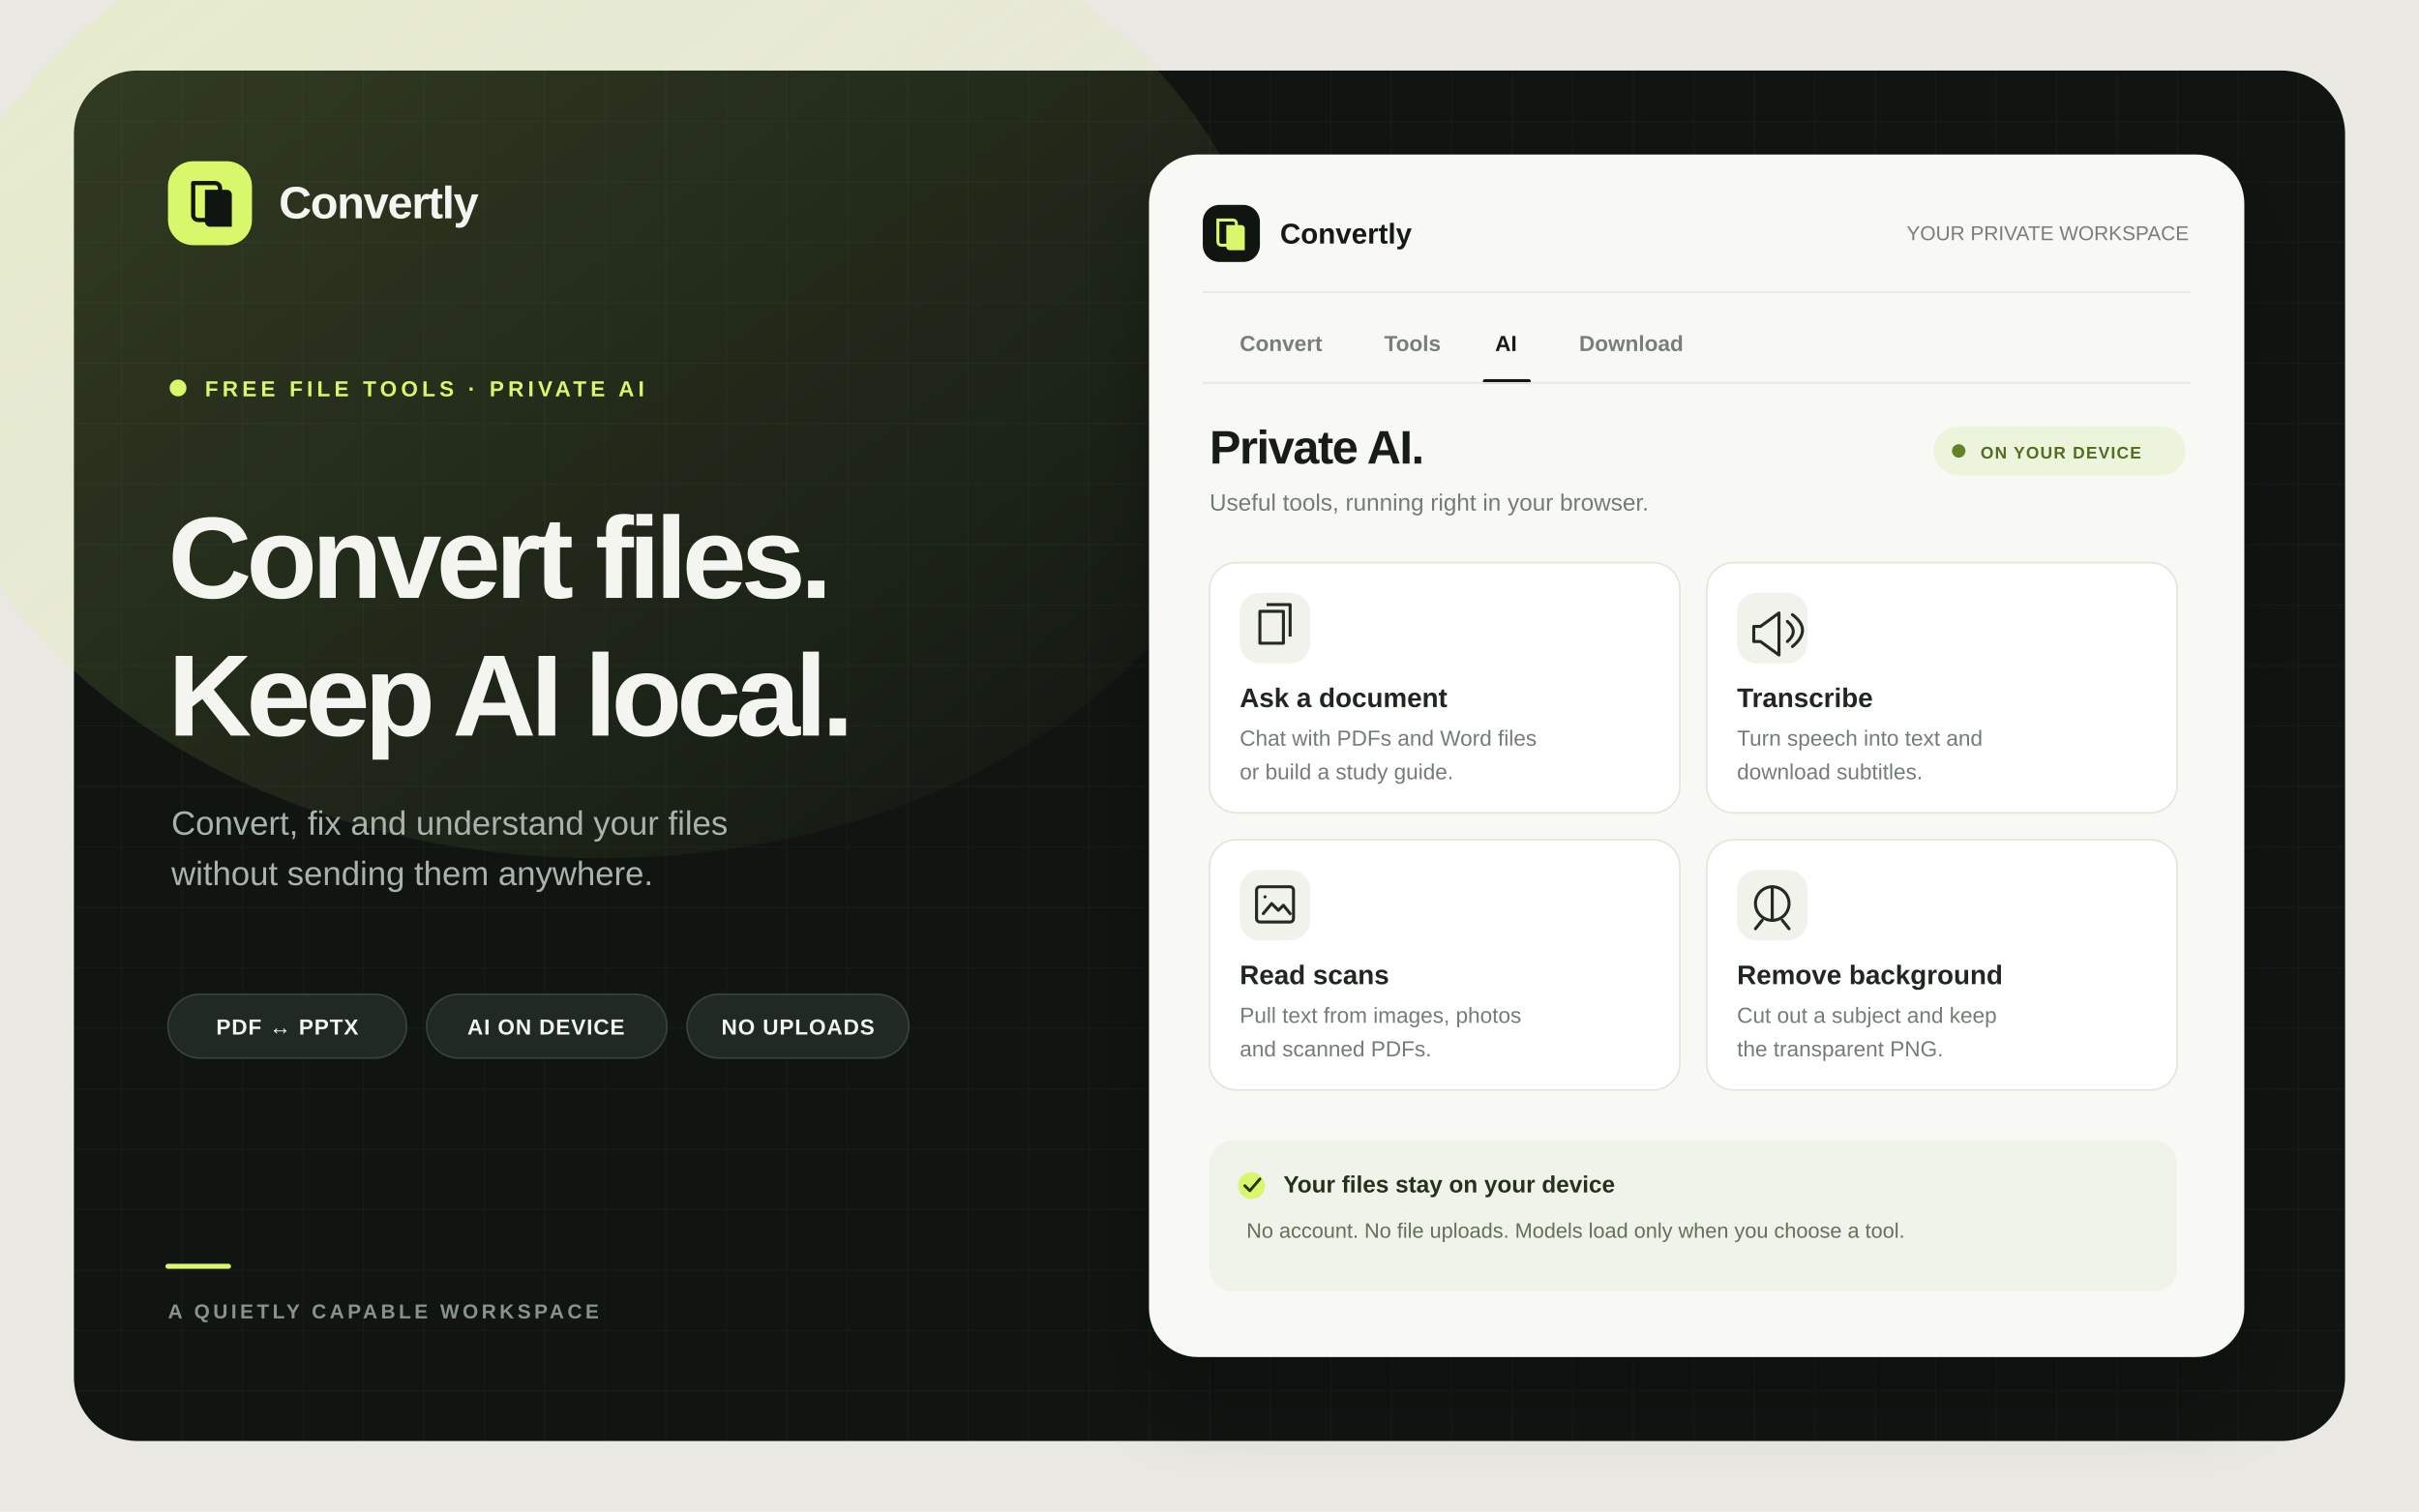
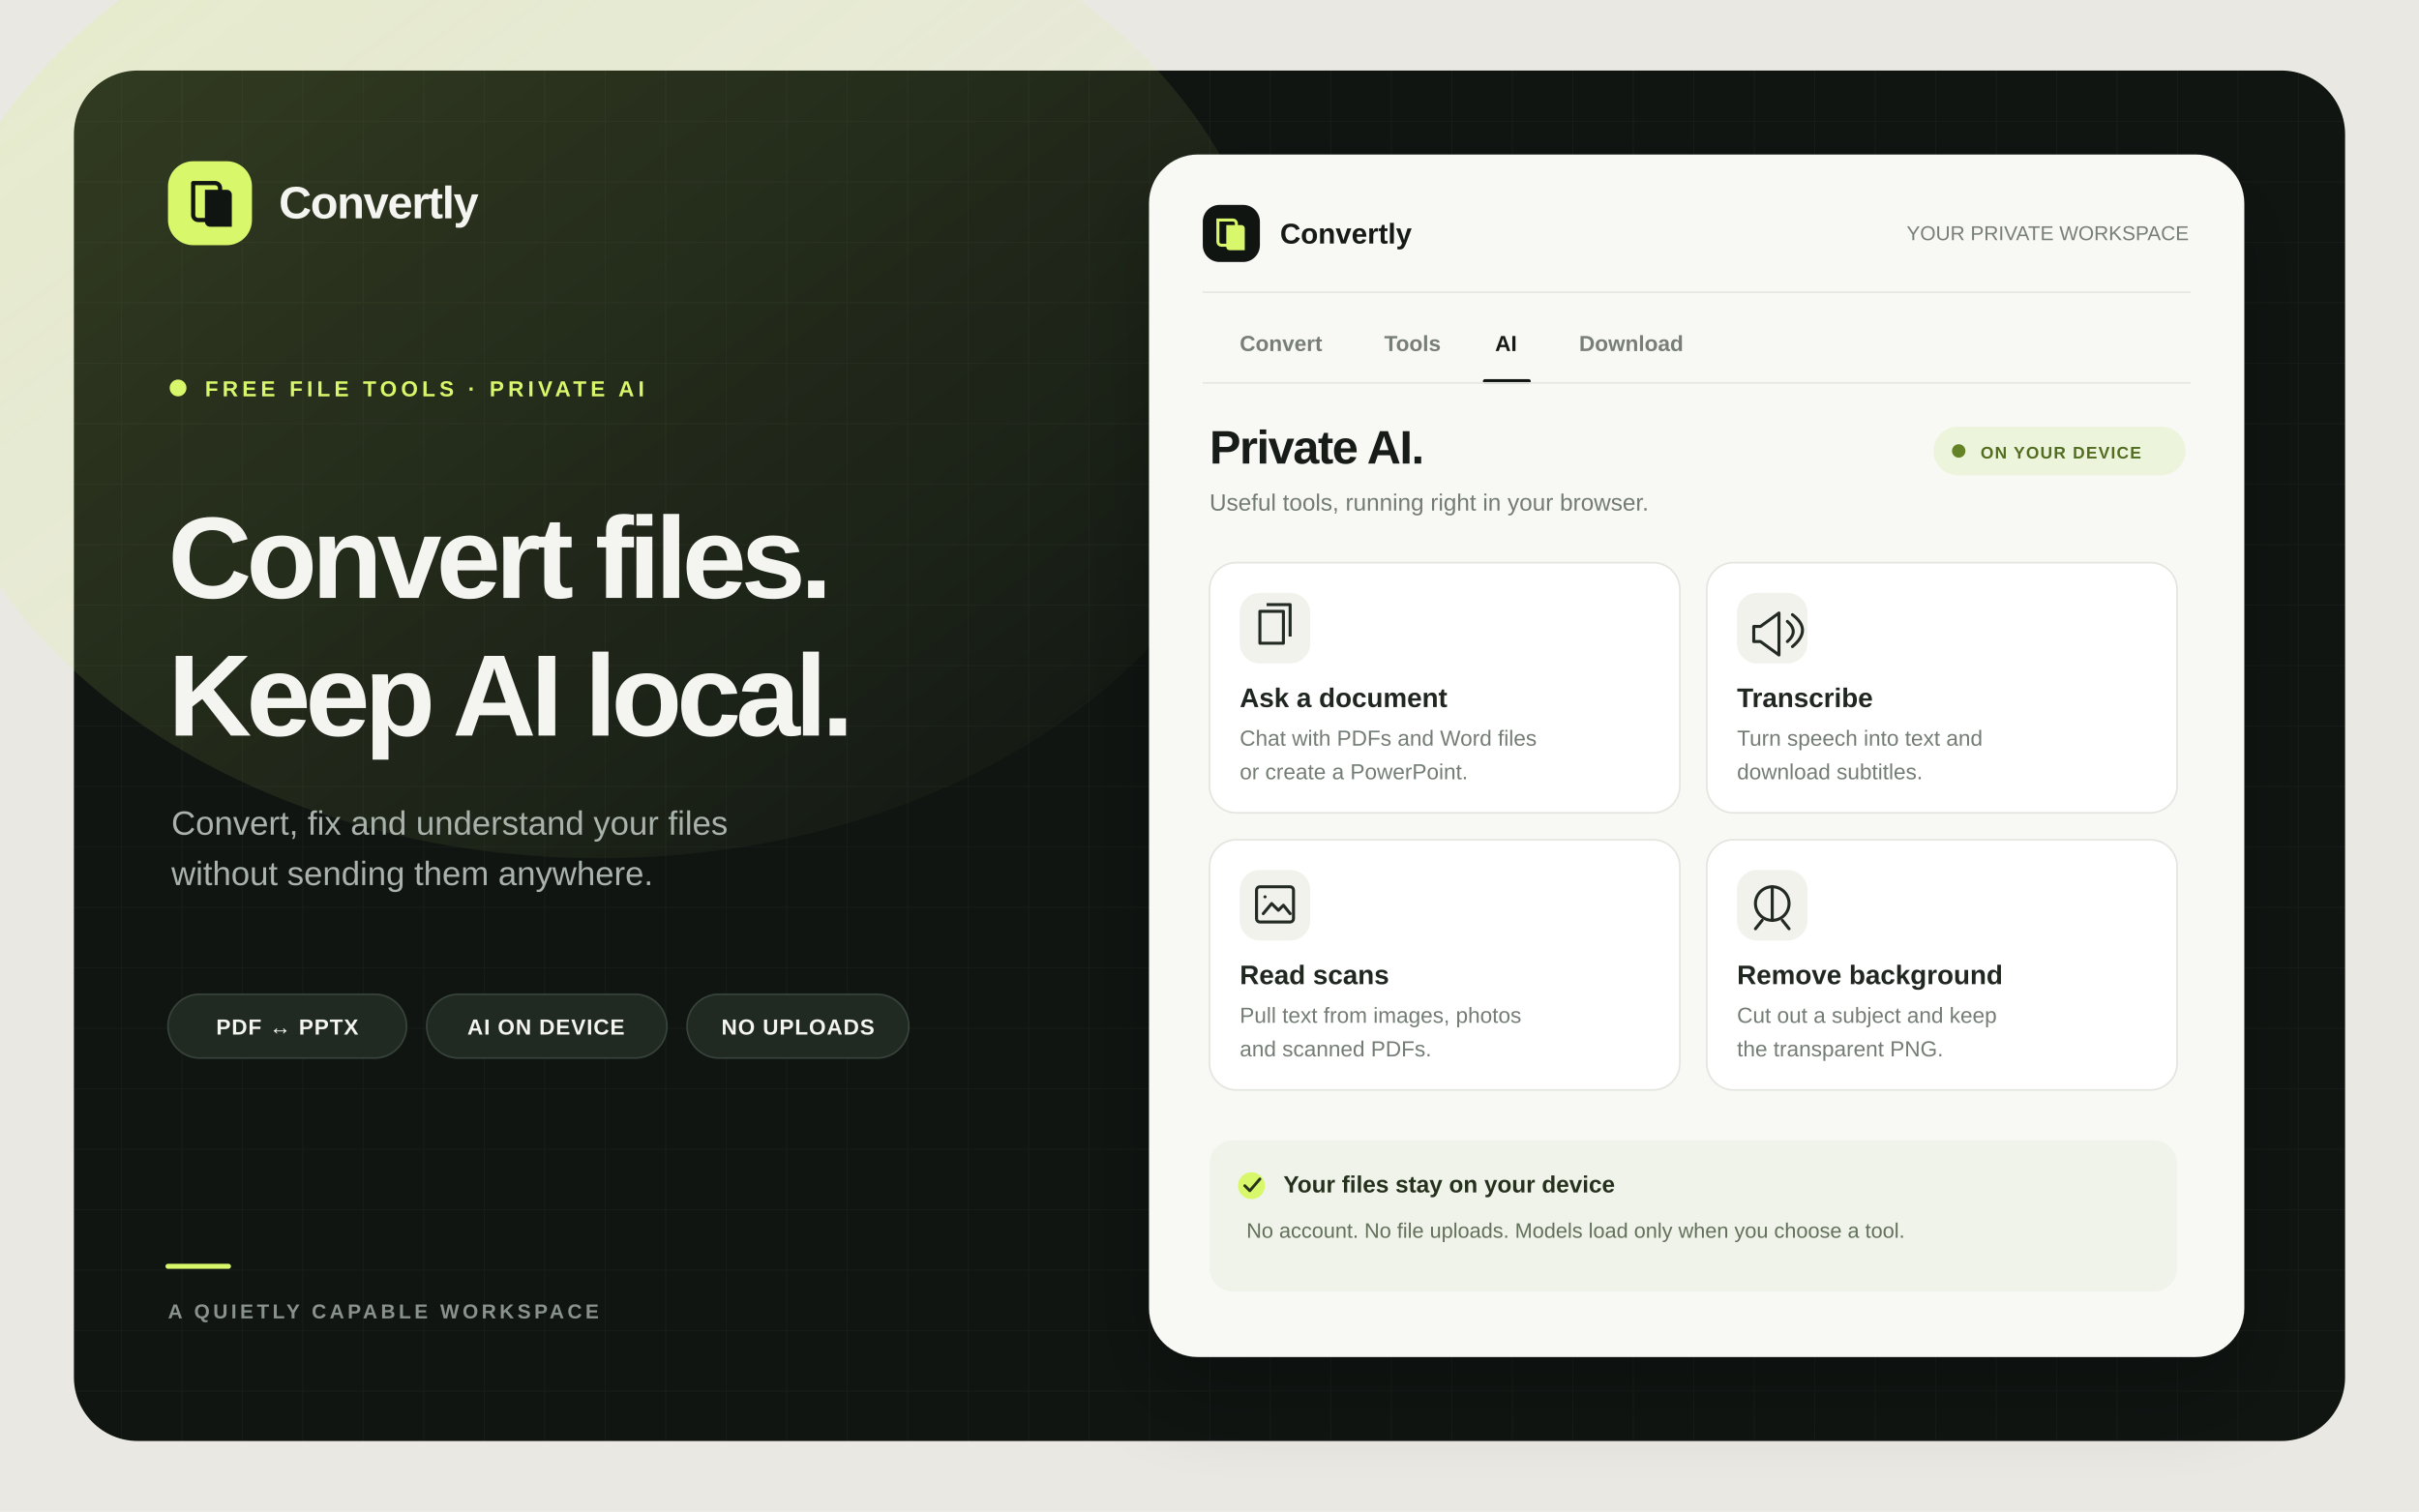
<svg xmlns="http://www.w3.org/2000/svg" width="1440" height="900" viewBox="0 0 1440 900" role="img" aria-labelledby="title desc">
  <defs>
    <linearGradient id="glow" x1="0" y1="0" x2="1" y2="1">
      <stop offset="0" stop-color="#D8F76A" stop-opacity=".2" />
      <stop offset="1" stop-color="#D8F76A" stop-opacity="0" />
    </linearGradient>
    <filter id="shadow" x="-20%" y="-20%" width="140%" height="150%">
      <feDropShadow dx="0" dy="22" stdDeviation="24" flood-color="#071009" flood-opacity=".24" />
    </filter>
    <pattern id="grid" width="36" height="36" patternUnits="userSpaceOnUse">
      <path d="M36 0H0V36" fill="none" stroke="#fff" stroke-opacity=".035" />
    </pattern>
  </defs>
  <rect width="1440" height="900" fill="#e9e8e2" />
  <rect x="44" y="42" width="1352" height="816" rx="38" fill="#101512" />
  <rect x="44" y="42" width="1352" height="816" rx="38" fill="url(#grid)" />
  <ellipse cx="357" cy="211" rx="402" ry="300" fill="url(#glow)" />
  <g transform="translate(100 96)">
    <rect width="50" height="50" rx="15" fill="#d8f76a" />
    <path d="M15 13h13a3 3 0 0 1 3 3v19H18a3 3 0 0 1-3-3z" fill="none" stroke="#101512" stroke-width="2.5" stroke-linejoin="round" />
    <path d="M22 17h13a3 3 0 0 1 3 3v19H25a3 3 0 0 1-3-3z" fill="#101512" />
    <text x="66" y="34" fill="#f4f5f1" font-family="Arial, Helvetica, sans-serif" font-size="27" font-weight="700" letter-spacing="-.7">Convertly</text>
  </g>
  <g transform="translate(100 226)">
    <circle cx="6" cy="5" r="5" fill="#d8f76a" />
    <text x="22" y="10" fill="#d8f76a" font-family="Arial, Helvetica, sans-serif" font-size="13" font-weight="700" letter-spacing="2.4">FREE FILE TOOLS · PRIVATE AI</text>
  </g>
  <text x="100" y="356" fill="#f4f5f1" font-family="Arial, Helvetica, sans-serif" font-size="69" font-weight="700" letter-spacing="-3.2">Convert files.</text>
  <text x="100" y="438" fill="#f4f5f1" font-family="Arial, Helvetica, sans-serif" font-size="69" font-weight="700" letter-spacing="-3.2">Keep AI local.</text>
  <text x="102" y="497" fill="#a9b2ab" font-family="Arial, Helvetica, sans-serif" font-size="20">Convert, fix and understand your files</text>
  <text x="102" y="527" fill="#a9b2ab" font-family="Arial, Helvetica, sans-serif" font-size="20">without sending them anywhere.</text>
  <g transform="translate(100 592)" font-family="Arial, Helvetica, sans-serif" font-size="13" font-weight="700" letter-spacing=".5">
    <rect width="142" height="38" rx="19" fill="#202922" stroke="#37433a" />
    <text x="71" y="24" text-anchor="middle" fill="#f4f5f1">PDF  ↔  PPTX</text>
    <rect x="154" width="143" height="38" rx="19" fill="#202922" stroke="#37433a" />
    <text x="225" y="24" text-anchor="middle" fill="#f4f5f1">AI ON DEVICE</text>
    <rect x="309" width="132" height="38" rx="19" fill="#202922" stroke="#37433a" />
    <text x="375" y="24" text-anchor="middle" fill="#f4f5f1">NO UPLOADS</text>
  </g>
  <g transform="translate(100 754)">
    <path d="M0 0h36" stroke="#d8f76a" stroke-width="3" stroke-linecap="round" />
    <text x="0" y="31" fill="#89938b" font-family="Arial, Helvetica, sans-serif" font-size="12" font-weight="700" letter-spacing="2">A QUIETLY CAPABLE WORKSPACE</text>
  </g>
  <g filter="url(#shadow)">
    <rect x="684" y="92" width="652" height="716" rx="29" fill="#f8f8f5" />
  </g>
  <g font-family="Arial, Helvetica, sans-serif">
    <g transform="translate(716 122)">
      <rect width="34" height="34" rx="10" fill="#101512" />
      <path d="M9 9h9a2 2 0 0 1 2 2v13h-9a2 2 0 0 1-2-2z" fill="none" stroke="#d8f76a" stroke-width="1.8" />
      <path d="M14 12h9a2 2 0 0 1 2 2v13h-9a2 2 0 0 1-2-2z" fill="#d8f76a" />
      <text x="46" y="23" fill="#151a16" font-size="17" font-weight="700">Convertly</text>
      <text x="587" y="21" text-anchor="end" fill="#777f78" font-size="12">YOUR PRIVATE WORKSPACE</text>
    </g>
    <path d="M716 174h588" stroke="#e5e7e1" />
    <g transform="translate(716 174)" font-size="13" font-weight="600">
      <text x="22" y="35" fill="#777f78">Convert</text>
      <text x="108" y="35" fill="#777f78">Tools</text>
      <text x="174" y="35" fill="#151a16">AI</text>
      <text x="224" y="35" fill="#777f78">Download</text>
      <path d="M168 53h26" stroke="#101512" stroke-width="2.5" stroke-linecap="round" />
    </g>
    <path d="M716 228h588" stroke="#e5e7e1" />
    <text x="720" y="276" fill="#171c18" font-size="28" font-weight="700" letter-spacing="-.8">Private AI.</text>
    <text x="720" y="304" fill="#737c74" font-size="14">Useful tools, running right in your browser.</text>
    <g transform="translate(1151 254)">
      <rect width="150" height="29" rx="14.5" fill="#edf4dc" />
      <circle cx="15" cy="14.5" r="4" fill="#638326" />
      <text x="28" y="19" fill="#526d20" font-size="10" font-weight="700" letter-spacing=".7">ON YOUR DEVICE</text>
    </g>
    <g transform="translate(720 335)">
      <rect width="280" height="149" rx="16" fill="#fff" stroke="#e3e6df" />
      <rect x="18" y="18" width="42" height="42" rx="12" fill="#f0f2eb" />
      <path d="M30 29h14v19H30zM34 25h14v19" fill="none" stroke="#222a23" stroke-width="1.8" stroke-linejoin="round" />
      <text x="18" y="86" fill="#202620" font-size="16" font-weight="700">Ask a document</text>
      <text x="18" y="109" fill="#747d75" font-size="13">Chat with PDFs and Word files</text>
-       <text x="18" y="129" fill="#747d75" font-size="13">or build a study guide.</text>
+       <text x="18" y="129" fill="#747d75" font-size="13">or create a PowerPoint.</text>
    </g>
    <g transform="translate(1016 335)">
      <rect width="280" height="149" rx="16" fill="#fff" stroke="#e3e6df" />
      <rect x="18" y="18" width="42" height="42" rx="12" fill="#f0f2eb" />
      <path d="M28 38h4l11-8v25l-11-8h-4zM48 35q7 6 0 12M51 31q12 9 0 19" fill="none" stroke="#222a23" stroke-width="1.8" stroke-linecap="round" stroke-linejoin="round" />
      <text x="18" y="86" fill="#202620" font-size="16" font-weight="700">Transcribe</text>
      <text x="18" y="109" fill="#747d75" font-size="13">Turn speech into text and</text>
      <text x="18" y="129" fill="#747d75" font-size="13">download subtitles.</text>
    </g>
    <g transform="translate(720 500)">
      <rect width="280" height="149" rx="16" fill="#fff" stroke="#e3e6df" />
      <rect x="18" y="18" width="42" height="42" rx="12" fill="#f0f2eb" />
      <rect x="28" y="28" width="22" height="21" rx="2" fill="none" stroke="#222a23" stroke-width="1.8" />
      <path d="M32 44l5-6 4 4 3-3 4 5M33 34h.1" fill="none" stroke="#222a23" stroke-width="1.8" stroke-linecap="round" stroke-linejoin="round" />
      <text x="18" y="86" fill="#202620" font-size="16" font-weight="700">Read scans</text>
      <text x="18" y="109" fill="#747d75" font-size="13">Pull text from images, photos</text>
      <text x="18" y="129" fill="#747d75" font-size="13">and scanned PDFs.</text>
    </g>
    <g transform="translate(1016 500)">
      <rect width="280" height="149" rx="16" fill="#fff" stroke="#e3e6df" />
      <rect x="18" y="18" width="42" height="42" rx="12" fill="#f0f2eb" />
      <circle cx="39" cy="38" r="10" fill="none" stroke="#222a23" stroke-width="1.8" />
      <path d="M33 48l-4 5m16-5 4 5M39 28v20" fill="none" stroke="#222a23" stroke-width="1.8" stroke-linecap="round" />
      <text x="18" y="86" fill="#202620" font-size="16" font-weight="700">Remove background</text>
      <text x="18" y="109" fill="#747d75" font-size="13">Cut out a subject and keep</text>
      <text x="18" y="129" fill="#747d75" font-size="13">the transparent PNG.</text>
    </g>
    <g transform="translate(720 679)">
      <rect width="576" height="90" rx="14" fill="#eff3e9" />
      <circle cx="25" cy="27" r="8" fill="#d8f76a" />
      <path d="M21 27l3 3 6-7" fill="none" stroke="#27321c" stroke-width="1.7" stroke-linecap="round" stroke-linejoin="round" />
      <text x="44" y="31" fill="#25301d" font-size="14" font-weight="700">Your files stay on your device</text>
      <text x="22" y="58" fill="#63705b" font-size="12.5">No account. No file uploads. Models load only when you choose a tool.</text>
    </g>
  </g>
</svg>
